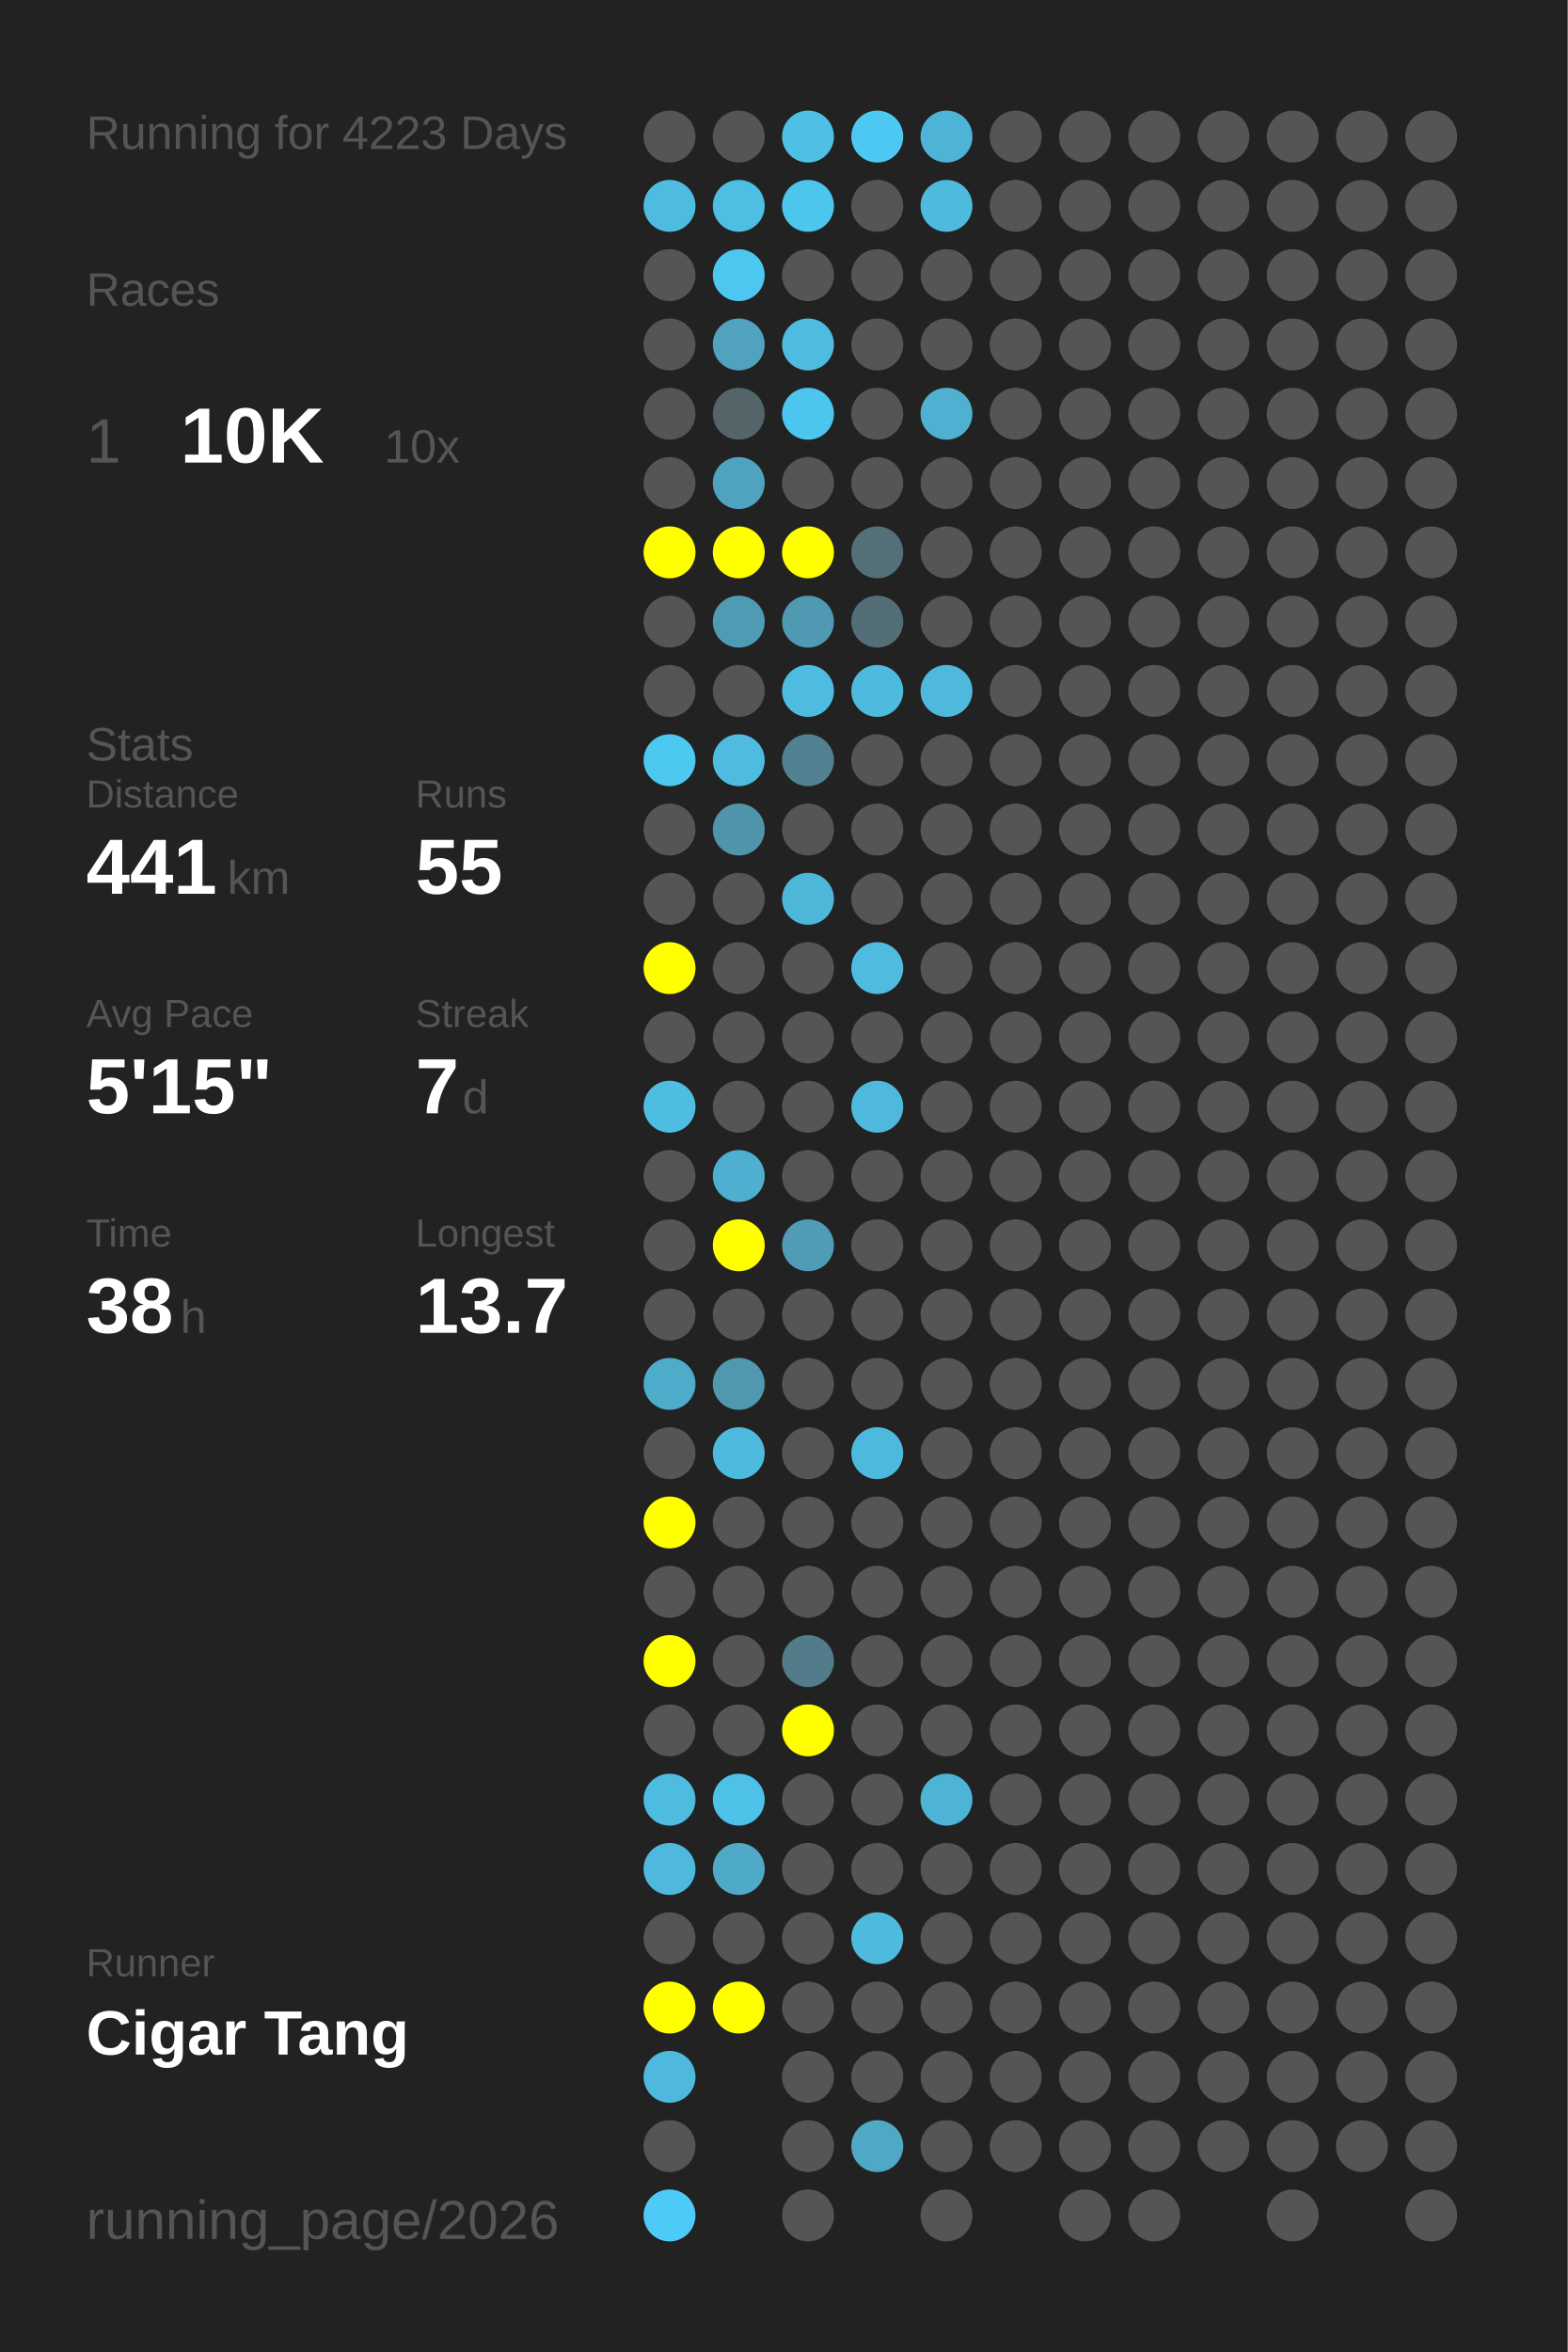
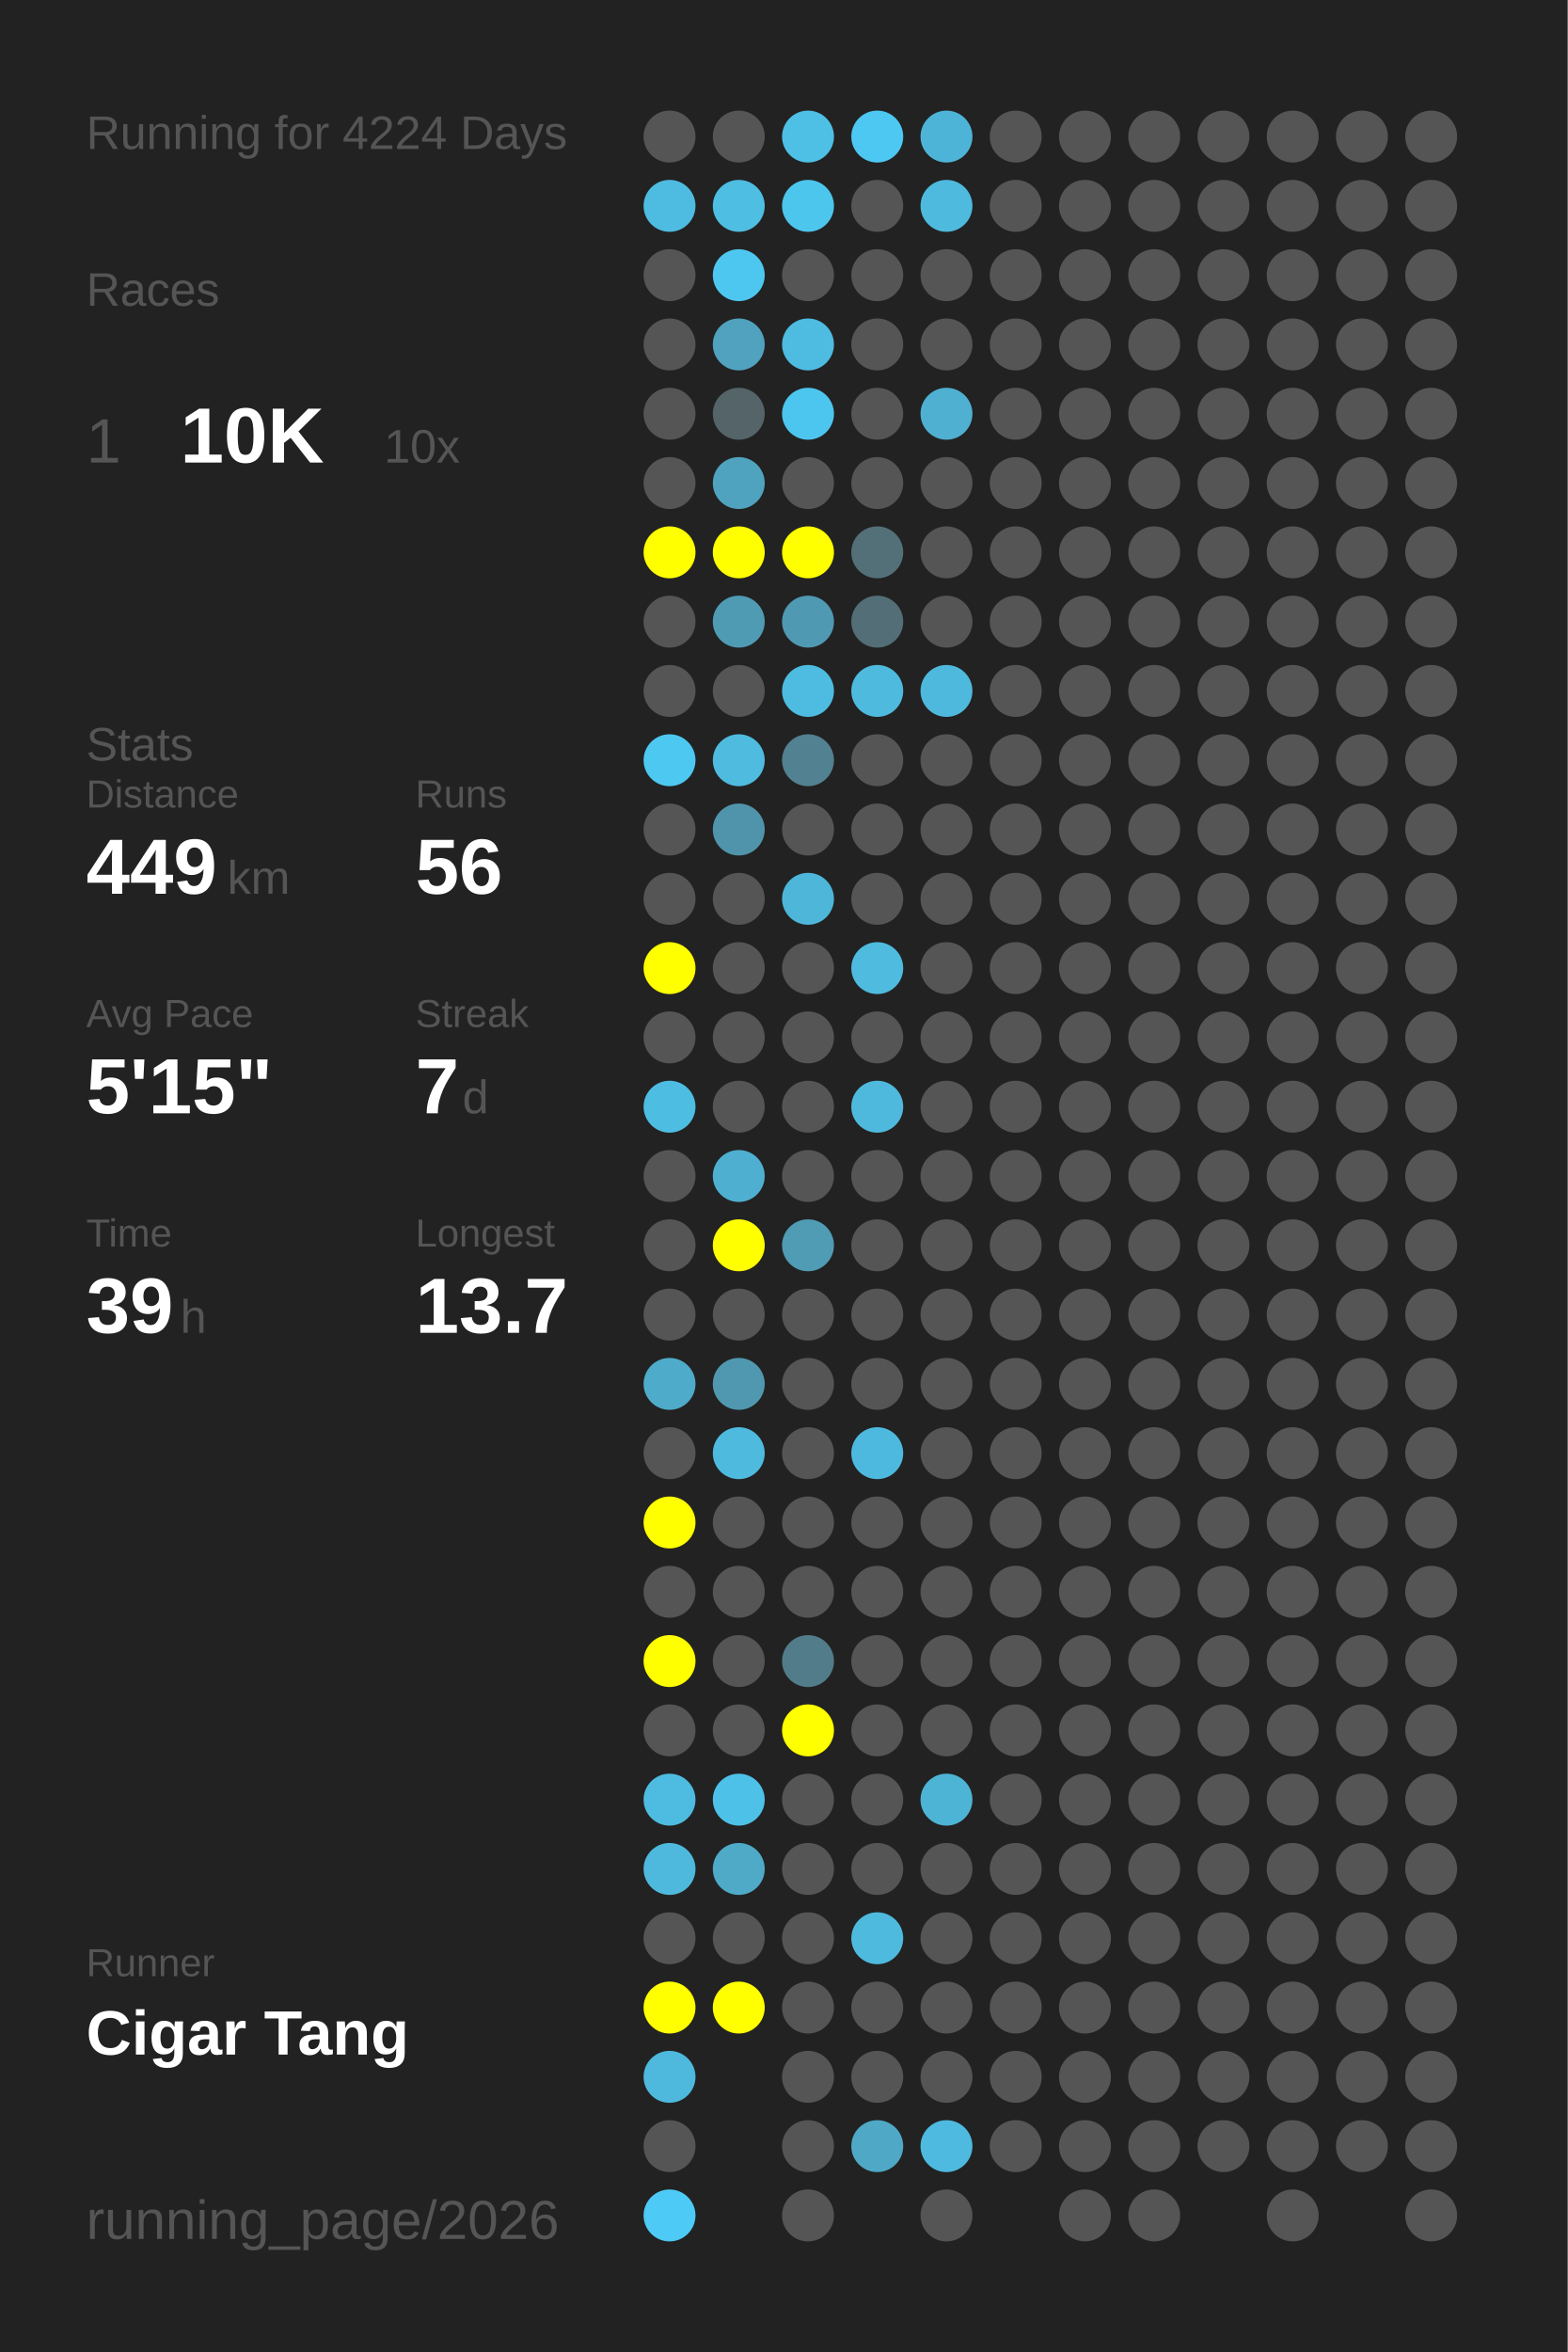
<svg xmlns="http://www.w3.org/2000/svg" baseProfile="full" height="300mm" version="1.1" viewBox="0,0,200,300" width="200mm">
  <defs />
  <rect fill="#222222" height="300" width="200" x="0" y="0" />
-   <text fill="#555555" style="font-size:6px; font-family:Arial;" x="11" y="19">Running for 4223 Days</text>
+   <text fill="#555555" style="font-size:6px; font-family:Arial;" x="11" y="19">Running for 4224 Days</text>
  <text fill="#555555" style="font-size:6px; font-family:Arial;" x="11" y="39">Races</text>
  <text fill="#555555" style="font-size:8px; font-family:Arial;" x="11" y="59">1</text>
  <text fill="#FFFFFF" style="font-size:10px; font-family:Arial; font-weight:bold;" x="23" y="59">10K</text>
  <text fill="#555555" style="font-size:6px; font-family:Arial;" x="49" y="59">10x</text>
  <text fill="#555555" style="font-size:6px; font-family:Arial;" x="11" y="97">Stats</text>
  <text fill="#555555" style="font-size:5px; font-family:Arial;" x="11" y="103">Distance</text>
-   <text fill="#FFFFFF" style="font-size:10px; font-family:Arial; font-weight:bold;" x="11" y="114">441</text>
+   <text fill="#FFFFFF" style="font-size:10px; font-family:Arial; font-weight:bold;" x="11" y="114">449</text>
  <text fill="#555555" style="font-size:6px; font-family:Arial;" x="29" y="114">km</text>
  <text fill="#555555" style="font-size:5px; font-family:Arial;" x="53" y="103">Runs</text>
-   <text fill="#FFFFFF" style="font-size:10px; font-family:Arial; font-weight:bold;" x="53" y="114">55</text>
+   <text fill="#FFFFFF" style="font-size:10px; font-family:Arial; font-weight:bold;" x="53" y="114">56</text>
  <text fill="#555555" style="font-size:5px; font-family:Arial;" x="11" y="131">Avg Pace</text>
  <text fill="#FFFFFF" style="font-size:10px; font-family:Arial; font-weight:bold;" x="11" y="142">5'15"</text>
  <text fill="#555555" style="font-size:5px; font-family:Arial;" x="53" y="131">Streak</text>
  <text fill="#FFFFFF" style="font-size:10px; font-family:Arial; font-weight:bold;" x="53" y="142">7</text>
  <text fill="#555555" style="font-size:6px; font-family:Arial;" x="59" y="142">d</text>
  <text fill="#555555" style="font-size:5px; font-family:Arial;" x="11" y="159">Time</text>
-   <text fill="#FFFFFF" style="font-size:10px; font-family:Arial; font-weight:bold;" x="11" y="170">38</text>
+   <text fill="#FFFFFF" style="font-size:10px; font-family:Arial; font-weight:bold;" x="11" y="170">39</text>
  <text fill="#555555" style="font-size:6px; font-family:Arial;" x="23" y="170">h</text>
  <text fill="#555555" style="font-size:5px; font-family:Arial;" x="53" y="159">Longest</text>
  <text fill="#FFFFFF" style="font-size:10px; font-family:Arial; font-weight:bold;" x="53" y="170">13.7</text>
  <text fill="#555555" style="font-size:5px; font-family:Arial;" x="11" y="252.065">Runner</text>
  <text fill="#FFFFFF" style="font-size:8px; font-family:Arial; font-weight:bold;" x="11" y="262.065">Cigar Tang</text>
  <text fill="#555555" style="font-size:7px; font-family:Arial;" x="11" y="285.581">running_page/2026</text>
  <circle cx="85.417" cy="17.419" fill="#555555" r="3.312" />
  <circle cx="85.417" cy="26.258" fill="#4ebce1" r="3.312" />
  <circle cx="85.417" cy="35.097" fill="#555555" r="3.312" />
  <circle cx="85.417" cy="43.935" fill="#555555" r="3.312" />
  <circle cx="85.417" cy="52.774" fill="#555555" r="3.312" />
  <circle cx="85.417" cy="61.613" fill="#555555" r="3.312" />
  <circle cx="85.417" cy="70.452" fill="#FFFF00" r="3.312" />
  <circle cx="85.417" cy="79.29" fill="#555555" r="3.312" />
  <circle cx="85.417" cy="88.129" fill="#555555" r="3.312" />
  <circle cx="85.417" cy="96.968" fill="#4dc8f1" r="3.312" />
  <circle cx="85.417" cy="105.806" fill="#555555" r="3.312" />
  <circle cx="85.417" cy="114.645" fill="#555555" r="3.312" />
  <circle cx="85.417" cy="123.484" fill="#FFFF00" r="3.312" />
  <circle cx="85.417" cy="132.323" fill="#555555" r="3.312" />
  <circle cx="85.417" cy="141.161" fill="#4ebde2" r="3.312" />
  <circle cx="85.417" cy="150" fill="#555555" r="3.312" />
  <circle cx="85.417" cy="158.839" fill="#555555" r="3.312" />
  <circle cx="85.417" cy="167.677" fill="#555555" r="3.312" />
  <circle cx="85.417" cy="176.516" fill="#4fabca" r="3.312" />
  <circle cx="85.417" cy="185.355" fill="#555555" r="3.312" />
  <circle cx="85.417" cy="194.194" fill="#FFFF00" r="3.312" />
  <circle cx="85.417" cy="203.032" fill="#555555" r="3.312" />
  <circle cx="85.417" cy="211.871" fill="#FFFF00" r="3.312" />
  <circle cx="85.417" cy="220.71" fill="#555555" r="3.312" />
  <circle cx="85.417" cy="229.548" fill="#4ebbe0" r="3.312" />
  <circle cx="85.417" cy="238.387" fill="#4eb9dd" r="3.312" />
  <circle cx="85.417" cy="247.226" fill="#555555" r="3.312" />
  <circle cx="85.417" cy="256.065" fill="#FFFF00" r="3.312" />
  <circle cx="85.417" cy="264.903" fill="#4eb9dd" r="3.312" />
  <circle cx="85.417" cy="273.742" fill="#555555" r="3.312" />
  <circle cx="85.417" cy="282.581" fill="#4dcaf5" r="3.312" />
  <circle cx="94.25" cy="17.419" fill="#555555" r="3.312" />
  <circle cx="94.25" cy="26.258" fill="#4ebee3" r="3.312" />
  <circle cx="94.25" cy="35.097" fill="#4dc7f0" r="3.312" />
  <circle cx="94.25" cy="43.935" fill="#50a2be" r="3.312" />
  <circle cx="94.25" cy="52.774" fill="#546469" r="3.312" />
  <circle cx="94.25" cy="61.613" fill="#4fa3bf" r="3.312" />
  <circle cx="94.25" cy="70.452" fill="#FFFF00" r="3.312" />
  <circle cx="94.25" cy="79.29" fill="#509bb4" r="3.312" />
  <circle cx="94.25" cy="88.129" fill="#555555" r="3.312" />
  <circle cx="94.25" cy="96.968" fill="#4ebbdf" r="3.312" />
  <circle cx="94.25" cy="105.806" fill="#5094ab" r="3.312" />
  <circle cx="94.25" cy="114.645" fill="#555555" r="3.312" />
  <circle cx="94.25" cy="123.484" fill="#555555" r="3.312" />
  <circle cx="94.25" cy="132.323" fill="#555555" r="3.312" />
  <circle cx="94.25" cy="141.161" fill="#555555" r="3.312" />
  <circle cx="94.25" cy="150" fill="#4fafd0" r="3.312" />
  <circle cx="94.25" cy="158.839" fill="#FFFF00" r="3.312" />
  <circle cx="94.25" cy="167.677" fill="#555555" r="3.312" />
  <circle cx="94.25" cy="176.516" fill="#5098b0" r="3.312" />
  <circle cx="94.25" cy="185.355" fill="#4ebade" r="3.312" />
  <circle cx="94.25" cy="194.194" fill="#555555" r="3.312" />
  <circle cx="94.25" cy="203.032" fill="#555555" r="3.312" />
  <circle cx="94.25" cy="211.871" fill="#555555" r="3.312" />
  <circle cx="94.25" cy="220.71" fill="#555555" r="3.312" />
  <circle cx="94.25" cy="229.548" fill="#4ec1e8" r="3.312" />
  <circle cx="94.25" cy="238.387" fill="#4faac8" r="3.312" />
  <circle cx="94.25" cy="247.226" fill="#555555" r="3.312" />
  <circle cx="94.25" cy="256.065" fill="#FFFF00" r="3.312" />
  <circle cx="103.083" cy="17.419" fill="#4ec0e6" r="3.312" />
  <circle cx="103.083" cy="26.258" fill="#4dc6ee" r="3.312" />
  <circle cx="103.083" cy="35.097" fill="#555555" r="3.312" />
  <circle cx="103.083" cy="43.935" fill="#4ebce1" r="3.312" />
  <circle cx="103.083" cy="52.774" fill="#4dc6ef" r="3.312" />
  <circle cx="103.083" cy="61.613" fill="#555555" r="3.312" />
  <circle cx="103.083" cy="70.452" fill="#FFFF00" r="3.312" />
  <circle cx="103.083" cy="79.29" fill="#5099b2" r="3.312" />
  <circle cx="103.083" cy="88.129" fill="#4ebce1" r="3.312" />
  <circle cx="103.083" cy="96.968" fill="#528191" r="3.312" />
  <circle cx="103.083" cy="105.806" fill="#555555" r="3.312" />
  <circle cx="103.083" cy="114.645" fill="#4eb6d9" r="3.312" />
  <circle cx="103.083" cy="123.484" fill="#555555" r="3.312" />
  <circle cx="103.083" cy="132.323" fill="#555555" r="3.312" />
  <circle cx="103.083" cy="141.161" fill="#555555" r="3.312" />
  <circle cx="103.083" cy="150" fill="#555555" r="3.312" />
  <circle cx="103.083" cy="158.839" fill="#509cb5" r="3.312" />
  <circle cx="103.083" cy="167.677" fill="#555555" r="3.312" />
  <circle cx="103.083" cy="176.516" fill="#555555" r="3.312" />
  <circle cx="103.083" cy="185.355" fill="#555555" r="3.312" />
  <circle cx="103.083" cy="194.194" fill="#555555" r="3.312" />
  <circle cx="103.083" cy="203.032" fill="#555555" r="3.312" />
  <circle cx="103.083" cy="211.871" fill="#527c8a" r="3.312" />
  <circle cx="103.083" cy="220.71" fill="#FFFF00" r="3.312" />
  <circle cx="103.083" cy="229.548" fill="#555555" r="3.312" />
  <circle cx="103.083" cy="238.387" fill="#555555" r="3.312" />
  <circle cx="103.083" cy="247.226" fill="#555555" r="3.312" />
  <circle cx="103.083" cy="256.065" fill="#555555" r="3.312" />
  <circle cx="103.083" cy="264.903" fill="#555555" r="3.312" />
  <circle cx="103.083" cy="273.742" fill="#555555" r="3.312" />
  <circle cx="103.083" cy="282.581" fill="#555555" r="3.312" />
  <circle cx="111.917" cy="17.419" fill="#4dc8f2" r="3.312" />
  <circle cx="111.917" cy="26.258" fill="#555555" r="3.312" />
  <circle cx="111.917" cy="35.097" fill="#555555" r="3.312" />
  <circle cx="111.917" cy="43.935" fill="#555555" r="3.312" />
  <circle cx="111.917" cy="52.774" fill="#555555" r="3.312" />
  <circle cx="111.917" cy="61.613" fill="#555555" r="3.312" />
  <circle cx="111.917" cy="70.452" fill="#537079" r="3.312" />
  <circle cx="111.917" cy="79.29" fill="#536e77" r="3.312" />
  <circle cx="111.917" cy="88.129" fill="#4ebade" r="3.312" />
  <circle cx="111.917" cy="96.968" fill="#555555" r="3.312" />
  <circle cx="111.917" cy="105.806" fill="#555555" r="3.312" />
  <circle cx="111.917" cy="114.645" fill="#555555" r="3.312" />
  <circle cx="111.917" cy="123.484" fill="#4ebbdf" r="3.312" />
  <circle cx="111.917" cy="132.323" fill="#555555" r="3.312" />
  <circle cx="111.917" cy="141.161" fill="#4eb9dd" r="3.312" />
  <circle cx="111.917" cy="150" fill="#555555" r="3.312" />
  <circle cx="111.917" cy="158.839" fill="#555555" r="3.312" />
  <circle cx="111.917" cy="167.677" fill="#555555" r="3.312" />
  <circle cx="111.917" cy="176.516" fill="#555555" r="3.312" />
  <circle cx="111.917" cy="185.355" fill="#4eb9de" r="3.312" />
  <circle cx="111.917" cy="194.194" fill="#555555" r="3.312" />
  <circle cx="111.917" cy="203.032" fill="#555555" r="3.312" />
  <circle cx="111.917" cy="211.871" fill="#555555" r="3.312" />
  <circle cx="111.917" cy="220.71" fill="#555555" r="3.312" />
  <circle cx="111.917" cy="229.548" fill="#555555" r="3.312" />
  <circle cx="111.917" cy="238.387" fill="#555555" r="3.312" />
  <circle cx="111.917" cy="247.226" fill="#4ebade" r="3.312" />
  <circle cx="111.917" cy="256.065" fill="#555555" r="3.312" />
  <circle cx="111.917" cy="264.903" fill="#555555" r="3.312" />
  <circle cx="111.917" cy="273.742" fill="#4fa8c6" r="3.312" />
  <circle cx="120.75" cy="17.419" fill="#4eb4d7" r="3.312" />
  <circle cx="120.75" cy="26.258" fill="#4ebade" r="3.312" />
  <circle cx="120.75" cy="35.097" fill="#555555" r="3.312" />
  <circle cx="120.75" cy="43.935" fill="#555555" r="3.312" />
  <circle cx="120.75" cy="52.774" fill="#4fb0d1" r="3.312" />
  <circle cx="120.75" cy="61.613" fill="#555555" r="3.312" />
  <circle cx="120.75" cy="70.452" fill="#555555" r="3.312" />
  <circle cx="120.75" cy="79.29" fill="#555555" r="3.312" />
  <circle cx="120.75" cy="88.129" fill="#4eb9dd" r="3.312" />
  <circle cx="120.75" cy="96.968" fill="#555555" r="3.312" />
  <circle cx="120.75" cy="105.806" fill="#555555" r="3.312" />
  <circle cx="120.75" cy="114.645" fill="#555555" r="3.312" />
  <circle cx="120.75" cy="123.484" fill="#555555" r="3.312" />
  <circle cx="120.75" cy="132.323" fill="#555555" r="3.312" />
  <circle cx="120.75" cy="141.161" fill="#555555" r="3.312" />
  <circle cx="120.75" cy="150" fill="#555555" r="3.312" />
  <circle cx="120.75" cy="158.839" fill="#555555" r="3.312" />
  <circle cx="120.75" cy="167.677" fill="#555555" r="3.312" />
  <circle cx="120.75" cy="176.516" fill="#555555" r="3.312" />
  <circle cx="120.75" cy="185.355" fill="#555555" r="3.312" />
  <circle cx="120.75" cy="194.194" fill="#555555" r="3.312" />
  <circle cx="120.75" cy="203.032" fill="#555555" r="3.312" />
  <circle cx="120.75" cy="211.871" fill="#555555" r="3.312" />
  <circle cx="120.75" cy="220.71" fill="#555555" r="3.312" />
  <circle cx="120.75" cy="229.548" fill="#4eb4d6" r="3.312" />
  <circle cx="120.75" cy="238.387" fill="#555555" r="3.312" />
  <circle cx="120.75" cy="247.226" fill="#555555" r="3.312" />
  <circle cx="120.75" cy="256.065" fill="#555555" r="3.312" />
  <circle cx="120.75" cy="264.903" fill="#555555" r="3.312" />
-   <circle cx="120.75" cy="273.742" fill="#555555" r="3.312" />
+   <circle cx="120.75" cy="273.742" fill="#4ebadf" r="3.312" />
  <circle cx="120.75" cy="282.581" fill="#555555" r="3.312" />
  <circle cx="129.583" cy="17.419" fill="#555555" r="3.312" />
  <circle cx="129.583" cy="26.258" fill="#555555" r="3.312" />
  <circle cx="129.583" cy="35.097" fill="#555555" r="3.312" />
  <circle cx="129.583" cy="43.935" fill="#555555" r="3.312" />
  <circle cx="129.583" cy="52.774" fill="#555555" r="3.312" />
  <circle cx="129.583" cy="61.613" fill="#555555" r="3.312" />
  <circle cx="129.583" cy="70.452" fill="#555555" r="3.312" />
  <circle cx="129.583" cy="79.29" fill="#555555" r="3.312" />
  <circle cx="129.583" cy="88.129" fill="#555555" r="3.312" />
  <circle cx="129.583" cy="96.968" fill="#555555" r="3.312" />
  <circle cx="129.583" cy="105.806" fill="#555555" r="3.312" />
  <circle cx="129.583" cy="114.645" fill="#555555" r="3.312" />
  <circle cx="129.583" cy="123.484" fill="#555555" r="3.312" />
  <circle cx="129.583" cy="132.323" fill="#555555" r="3.312" />
  <circle cx="129.583" cy="141.161" fill="#555555" r="3.312" />
  <circle cx="129.583" cy="150" fill="#555555" r="3.312" />
  <circle cx="129.583" cy="158.839" fill="#555555" r="3.312" />
  <circle cx="129.583" cy="167.677" fill="#555555" r="3.312" />
  <circle cx="129.583" cy="176.516" fill="#555555" r="3.312" />
  <circle cx="129.583" cy="185.355" fill="#555555" r="3.312" />
  <circle cx="129.583" cy="194.194" fill="#555555" r="3.312" />
  <circle cx="129.583" cy="203.032" fill="#555555" r="3.312" />
  <circle cx="129.583" cy="211.871" fill="#555555" r="3.312" />
  <circle cx="129.583" cy="220.71" fill="#555555" r="3.312" />
  <circle cx="129.583" cy="229.548" fill="#555555" r="3.312" />
  <circle cx="129.583" cy="238.387" fill="#555555" r="3.312" />
  <circle cx="129.583" cy="247.226" fill="#555555" r="3.312" />
  <circle cx="129.583" cy="256.065" fill="#555555" r="3.312" />
  <circle cx="129.583" cy="264.903" fill="#555555" r="3.312" />
  <circle cx="129.583" cy="273.742" fill="#555555" r="3.312" />
  <circle cx="138.417" cy="17.419" fill="#555555" r="3.312" />
  <circle cx="138.417" cy="26.258" fill="#555555" r="3.312" />
  <circle cx="138.417" cy="35.097" fill="#555555" r="3.312" />
  <circle cx="138.417" cy="43.935" fill="#555555" r="3.312" />
  <circle cx="138.417" cy="52.774" fill="#555555" r="3.312" />
  <circle cx="138.417" cy="61.613" fill="#555555" r="3.312" />
  <circle cx="138.417" cy="70.452" fill="#555555" r="3.312" />
  <circle cx="138.417" cy="79.29" fill="#555555" r="3.312" />
  <circle cx="138.417" cy="88.129" fill="#555555" r="3.312" />
  <circle cx="138.417" cy="96.968" fill="#555555" r="3.312" />
  <circle cx="138.417" cy="105.806" fill="#555555" r="3.312" />
  <circle cx="138.417" cy="114.645" fill="#555555" r="3.312" />
  <circle cx="138.417" cy="123.484" fill="#555555" r="3.312" />
  <circle cx="138.417" cy="132.323" fill="#555555" r="3.312" />
  <circle cx="138.417" cy="141.161" fill="#555555" r="3.312" />
  <circle cx="138.417" cy="150" fill="#555555" r="3.312" />
  <circle cx="138.417" cy="158.839" fill="#555555" r="3.312" />
  <circle cx="138.417" cy="167.677" fill="#555555" r="3.312" />
  <circle cx="138.417" cy="176.516" fill="#555555" r="3.312" />
  <circle cx="138.417" cy="185.355" fill="#555555" r="3.312" />
  <circle cx="138.417" cy="194.194" fill="#555555" r="3.312" />
  <circle cx="138.417" cy="203.032" fill="#555555" r="3.312" />
  <circle cx="138.417" cy="211.871" fill="#555555" r="3.312" />
  <circle cx="138.417" cy="220.71" fill="#555555" r="3.312" />
  <circle cx="138.417" cy="229.548" fill="#555555" r="3.312" />
  <circle cx="138.417" cy="238.387" fill="#555555" r="3.312" />
  <circle cx="138.417" cy="247.226" fill="#555555" r="3.312" />
  <circle cx="138.417" cy="256.065" fill="#555555" r="3.312" />
  <circle cx="138.417" cy="264.903" fill="#555555" r="3.312" />
  <circle cx="138.417" cy="273.742" fill="#555555" r="3.312" />
  <circle cx="138.417" cy="282.581" fill="#555555" r="3.312" />
  <circle cx="147.25" cy="17.419" fill="#555555" r="3.312" />
  <circle cx="147.25" cy="26.258" fill="#555555" r="3.312" />
  <circle cx="147.25" cy="35.097" fill="#555555" r="3.312" />
  <circle cx="147.25" cy="43.935" fill="#555555" r="3.312" />
  <circle cx="147.25" cy="52.774" fill="#555555" r="3.312" />
  <circle cx="147.25" cy="61.613" fill="#555555" r="3.312" />
  <circle cx="147.25" cy="70.452" fill="#555555" r="3.312" />
  <circle cx="147.25" cy="79.29" fill="#555555" r="3.312" />
  <circle cx="147.25" cy="88.129" fill="#555555" r="3.312" />
  <circle cx="147.25" cy="96.968" fill="#555555" r="3.312" />
  <circle cx="147.25" cy="105.806" fill="#555555" r="3.312" />
  <circle cx="147.25" cy="114.645" fill="#555555" r="3.312" />
  <circle cx="147.25" cy="123.484" fill="#555555" r="3.312" />
  <circle cx="147.25" cy="132.323" fill="#555555" r="3.312" />
  <circle cx="147.25" cy="141.161" fill="#555555" r="3.312" />
  <circle cx="147.25" cy="150" fill="#555555" r="3.312" />
  <circle cx="147.25" cy="158.839" fill="#555555" r="3.312" />
  <circle cx="147.25" cy="167.677" fill="#555555" r="3.312" />
  <circle cx="147.25" cy="176.516" fill="#555555" r="3.312" />
  <circle cx="147.25" cy="185.355" fill="#555555" r="3.312" />
  <circle cx="147.25" cy="194.194" fill="#555555" r="3.312" />
  <circle cx="147.25" cy="203.032" fill="#555555" r="3.312" />
  <circle cx="147.25" cy="211.871" fill="#555555" r="3.312" />
  <circle cx="147.25" cy="220.71" fill="#555555" r="3.312" />
  <circle cx="147.25" cy="229.548" fill="#555555" r="3.312" />
  <circle cx="147.25" cy="238.387" fill="#555555" r="3.312" />
  <circle cx="147.25" cy="247.226" fill="#555555" r="3.312" />
  <circle cx="147.25" cy="256.065" fill="#555555" r="3.312" />
  <circle cx="147.25" cy="264.903" fill="#555555" r="3.312" />
  <circle cx="147.25" cy="273.742" fill="#555555" r="3.312" />
  <circle cx="147.25" cy="282.581" fill="#555555" r="3.312" />
  <circle cx="156.083" cy="17.419" fill="#555555" r="3.312" />
  <circle cx="156.083" cy="26.258" fill="#555555" r="3.312" />
  <circle cx="156.083" cy="35.097" fill="#555555" r="3.312" />
  <circle cx="156.083" cy="43.935" fill="#555555" r="3.312" />
  <circle cx="156.083" cy="52.774" fill="#555555" r="3.312" />
  <circle cx="156.083" cy="61.613" fill="#555555" r="3.312" />
  <circle cx="156.083" cy="70.452" fill="#555555" r="3.312" />
  <circle cx="156.083" cy="79.29" fill="#555555" r="3.312" />
  <circle cx="156.083" cy="88.129" fill="#555555" r="3.312" />
  <circle cx="156.083" cy="96.968" fill="#555555" r="3.312" />
  <circle cx="156.083" cy="105.806" fill="#555555" r="3.312" />
  <circle cx="156.083" cy="114.645" fill="#555555" r="3.312" />
  <circle cx="156.083" cy="123.484" fill="#555555" r="3.312" />
  <circle cx="156.083" cy="132.323" fill="#555555" r="3.312" />
  <circle cx="156.083" cy="141.161" fill="#555555" r="3.312" />
  <circle cx="156.083" cy="150" fill="#555555" r="3.312" />
  <circle cx="156.083" cy="158.839" fill="#555555" r="3.312" />
  <circle cx="156.083" cy="167.677" fill="#555555" r="3.312" />
  <circle cx="156.083" cy="176.516" fill="#555555" r="3.312" />
  <circle cx="156.083" cy="185.355" fill="#555555" r="3.312" />
  <circle cx="156.083" cy="194.194" fill="#555555" r="3.312" />
  <circle cx="156.083" cy="203.032" fill="#555555" r="3.312" />
  <circle cx="156.083" cy="211.871" fill="#555555" r="3.312" />
  <circle cx="156.083" cy="220.71" fill="#555555" r="3.312" />
  <circle cx="156.083" cy="229.548" fill="#555555" r="3.312" />
  <circle cx="156.083" cy="238.387" fill="#555555" r="3.312" />
  <circle cx="156.083" cy="247.226" fill="#555555" r="3.312" />
  <circle cx="156.083" cy="256.065" fill="#555555" r="3.312" />
  <circle cx="156.083" cy="264.903" fill="#555555" r="3.312" />
  <circle cx="156.083" cy="273.742" fill="#555555" r="3.312" />
  <circle cx="164.917" cy="17.419" fill="#555555" r="3.312" />
  <circle cx="164.917" cy="26.258" fill="#555555" r="3.312" />
  <circle cx="164.917" cy="35.097" fill="#555555" r="3.312" />
  <circle cx="164.917" cy="43.935" fill="#555555" r="3.312" />
  <circle cx="164.917" cy="52.774" fill="#555555" r="3.312" />
  <circle cx="164.917" cy="61.613" fill="#555555" r="3.312" />
  <circle cx="164.917" cy="70.452" fill="#555555" r="3.312" />
  <circle cx="164.917" cy="79.29" fill="#555555" r="3.312" />
  <circle cx="164.917" cy="88.129" fill="#555555" r="3.312" />
  <circle cx="164.917" cy="96.968" fill="#555555" r="3.312" />
  <circle cx="164.917" cy="105.806" fill="#555555" r="3.312" />
  <circle cx="164.917" cy="114.645" fill="#555555" r="3.312" />
  <circle cx="164.917" cy="123.484" fill="#555555" r="3.312" />
  <circle cx="164.917" cy="132.323" fill="#555555" r="3.312" />
  <circle cx="164.917" cy="141.161" fill="#555555" r="3.312" />
  <circle cx="164.917" cy="150" fill="#555555" r="3.312" />
  <circle cx="164.917" cy="158.839" fill="#555555" r="3.312" />
  <circle cx="164.917" cy="167.677" fill="#555555" r="3.312" />
  <circle cx="164.917" cy="176.516" fill="#555555" r="3.312" />
  <circle cx="164.917" cy="185.355" fill="#555555" r="3.312" />
  <circle cx="164.917" cy="194.194" fill="#555555" r="3.312" />
  <circle cx="164.917" cy="203.032" fill="#555555" r="3.312" />
  <circle cx="164.917" cy="211.871" fill="#555555" r="3.312" />
  <circle cx="164.917" cy="220.71" fill="#555555" r="3.312" />
  <circle cx="164.917" cy="229.548" fill="#555555" r="3.312" />
  <circle cx="164.917" cy="238.387" fill="#555555" r="3.312" />
  <circle cx="164.917" cy="247.226" fill="#555555" r="3.312" />
  <circle cx="164.917" cy="256.065" fill="#555555" r="3.312" />
  <circle cx="164.917" cy="264.903" fill="#555555" r="3.312" />
  <circle cx="164.917" cy="273.742" fill="#555555" r="3.312" />
  <circle cx="164.917" cy="282.581" fill="#555555" r="3.312" />
  <circle cx="173.75" cy="17.419" fill="#555555" r="3.312" />
  <circle cx="173.75" cy="26.258" fill="#555555" r="3.312" />
  <circle cx="173.75" cy="35.097" fill="#555555" r="3.312" />
  <circle cx="173.75" cy="43.935" fill="#555555" r="3.312" />
  <circle cx="173.75" cy="52.774" fill="#555555" r="3.312" />
  <circle cx="173.75" cy="61.613" fill="#555555" r="3.312" />
  <circle cx="173.75" cy="70.452" fill="#555555" r="3.312" />
  <circle cx="173.75" cy="79.29" fill="#555555" r="3.312" />
  <circle cx="173.75" cy="88.129" fill="#555555" r="3.312" />
  <circle cx="173.75" cy="96.968" fill="#555555" r="3.312" />
  <circle cx="173.75" cy="105.806" fill="#555555" r="3.312" />
  <circle cx="173.75" cy="114.645" fill="#555555" r="3.312" />
  <circle cx="173.75" cy="123.484" fill="#555555" r="3.312" />
  <circle cx="173.75" cy="132.323" fill="#555555" r="3.312" />
  <circle cx="173.75" cy="141.161" fill="#555555" r="3.312" />
  <circle cx="173.75" cy="150" fill="#555555" r="3.312" />
  <circle cx="173.75" cy="158.839" fill="#555555" r="3.312" />
  <circle cx="173.75" cy="167.677" fill="#555555" r="3.312" />
  <circle cx="173.75" cy="176.516" fill="#555555" r="3.312" />
  <circle cx="173.75" cy="185.355" fill="#555555" r="3.312" />
  <circle cx="173.75" cy="194.194" fill="#555555" r="3.312" />
  <circle cx="173.75" cy="203.032" fill="#555555" r="3.312" />
  <circle cx="173.75" cy="211.871" fill="#555555" r="3.312" />
  <circle cx="173.75" cy="220.71" fill="#555555" r="3.312" />
  <circle cx="173.75" cy="229.548" fill="#555555" r="3.312" />
  <circle cx="173.75" cy="238.387" fill="#555555" r="3.312" />
  <circle cx="173.75" cy="247.226" fill="#555555" r="3.312" />
  <circle cx="173.75" cy="256.065" fill="#555555" r="3.312" />
  <circle cx="173.75" cy="264.903" fill="#555555" r="3.312" />
  <circle cx="173.75" cy="273.742" fill="#555555" r="3.312" />
  <circle cx="182.583" cy="17.419" fill="#555555" r="3.312" />
  <circle cx="182.583" cy="26.258" fill="#555555" r="3.312" />
  <circle cx="182.583" cy="35.097" fill="#555555" r="3.312" />
  <circle cx="182.583" cy="43.935" fill="#555555" r="3.312" />
  <circle cx="182.583" cy="52.774" fill="#555555" r="3.312" />
  <circle cx="182.583" cy="61.613" fill="#555555" r="3.312" />
  <circle cx="182.583" cy="70.452" fill="#555555" r="3.312" />
  <circle cx="182.583" cy="79.29" fill="#555555" r="3.312" />
  <circle cx="182.583" cy="88.129" fill="#555555" r="3.312" />
  <circle cx="182.583" cy="96.968" fill="#555555" r="3.312" />
  <circle cx="182.583" cy="105.806" fill="#555555" r="3.312" />
  <circle cx="182.583" cy="114.645" fill="#555555" r="3.312" />
  <circle cx="182.583" cy="123.484" fill="#555555" r="3.312" />
  <circle cx="182.583" cy="132.323" fill="#555555" r="3.312" />
  <circle cx="182.583" cy="141.161" fill="#555555" r="3.312" />
  <circle cx="182.583" cy="150" fill="#555555" r="3.312" />
  <circle cx="182.583" cy="158.839" fill="#555555" r="3.312" />
  <circle cx="182.583" cy="167.677" fill="#555555" r="3.312" />
  <circle cx="182.583" cy="176.516" fill="#555555" r="3.312" />
  <circle cx="182.583" cy="185.355" fill="#555555" r="3.312" />
  <circle cx="182.583" cy="194.194" fill="#555555" r="3.312" />
  <circle cx="182.583" cy="203.032" fill="#555555" r="3.312" />
  <circle cx="182.583" cy="211.871" fill="#555555" r="3.312" />
  <circle cx="182.583" cy="220.71" fill="#555555" r="3.312" />
  <circle cx="182.583" cy="229.548" fill="#555555" r="3.312" />
  <circle cx="182.583" cy="238.387" fill="#555555" r="3.312" />
  <circle cx="182.583" cy="247.226" fill="#555555" r="3.312" />
  <circle cx="182.583" cy="256.065" fill="#555555" r="3.312" />
  <circle cx="182.583" cy="264.903" fill="#555555" r="3.312" />
  <circle cx="182.583" cy="273.742" fill="#555555" r="3.312" />
  <circle cx="182.583" cy="282.581" fill="#555555" r="3.312" />
</svg>
